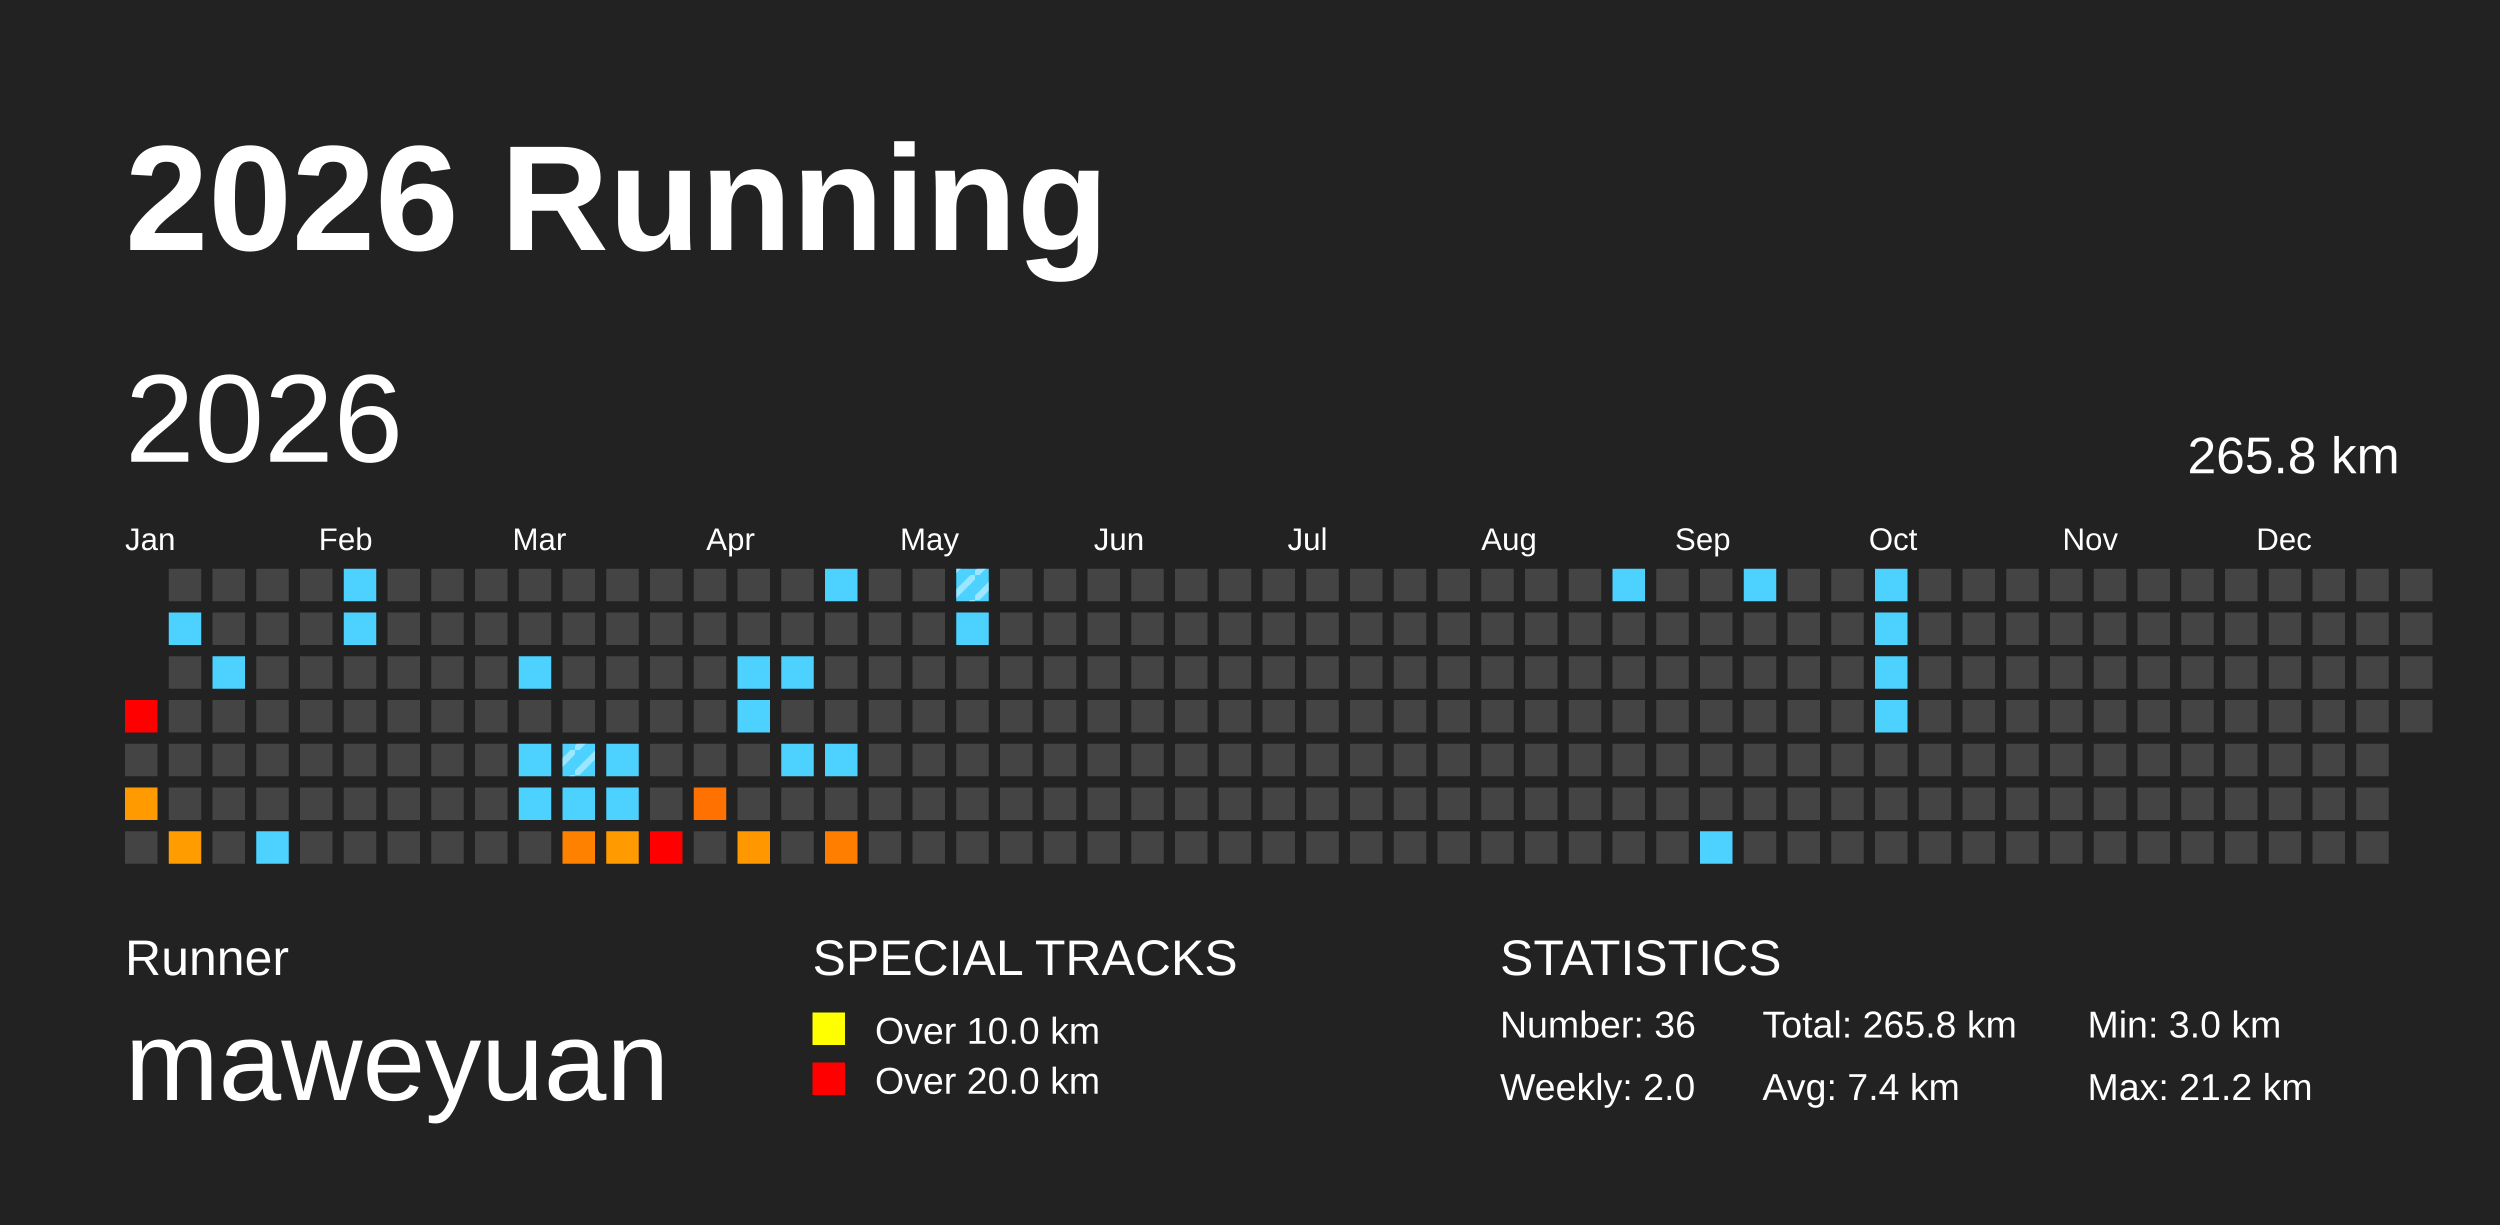
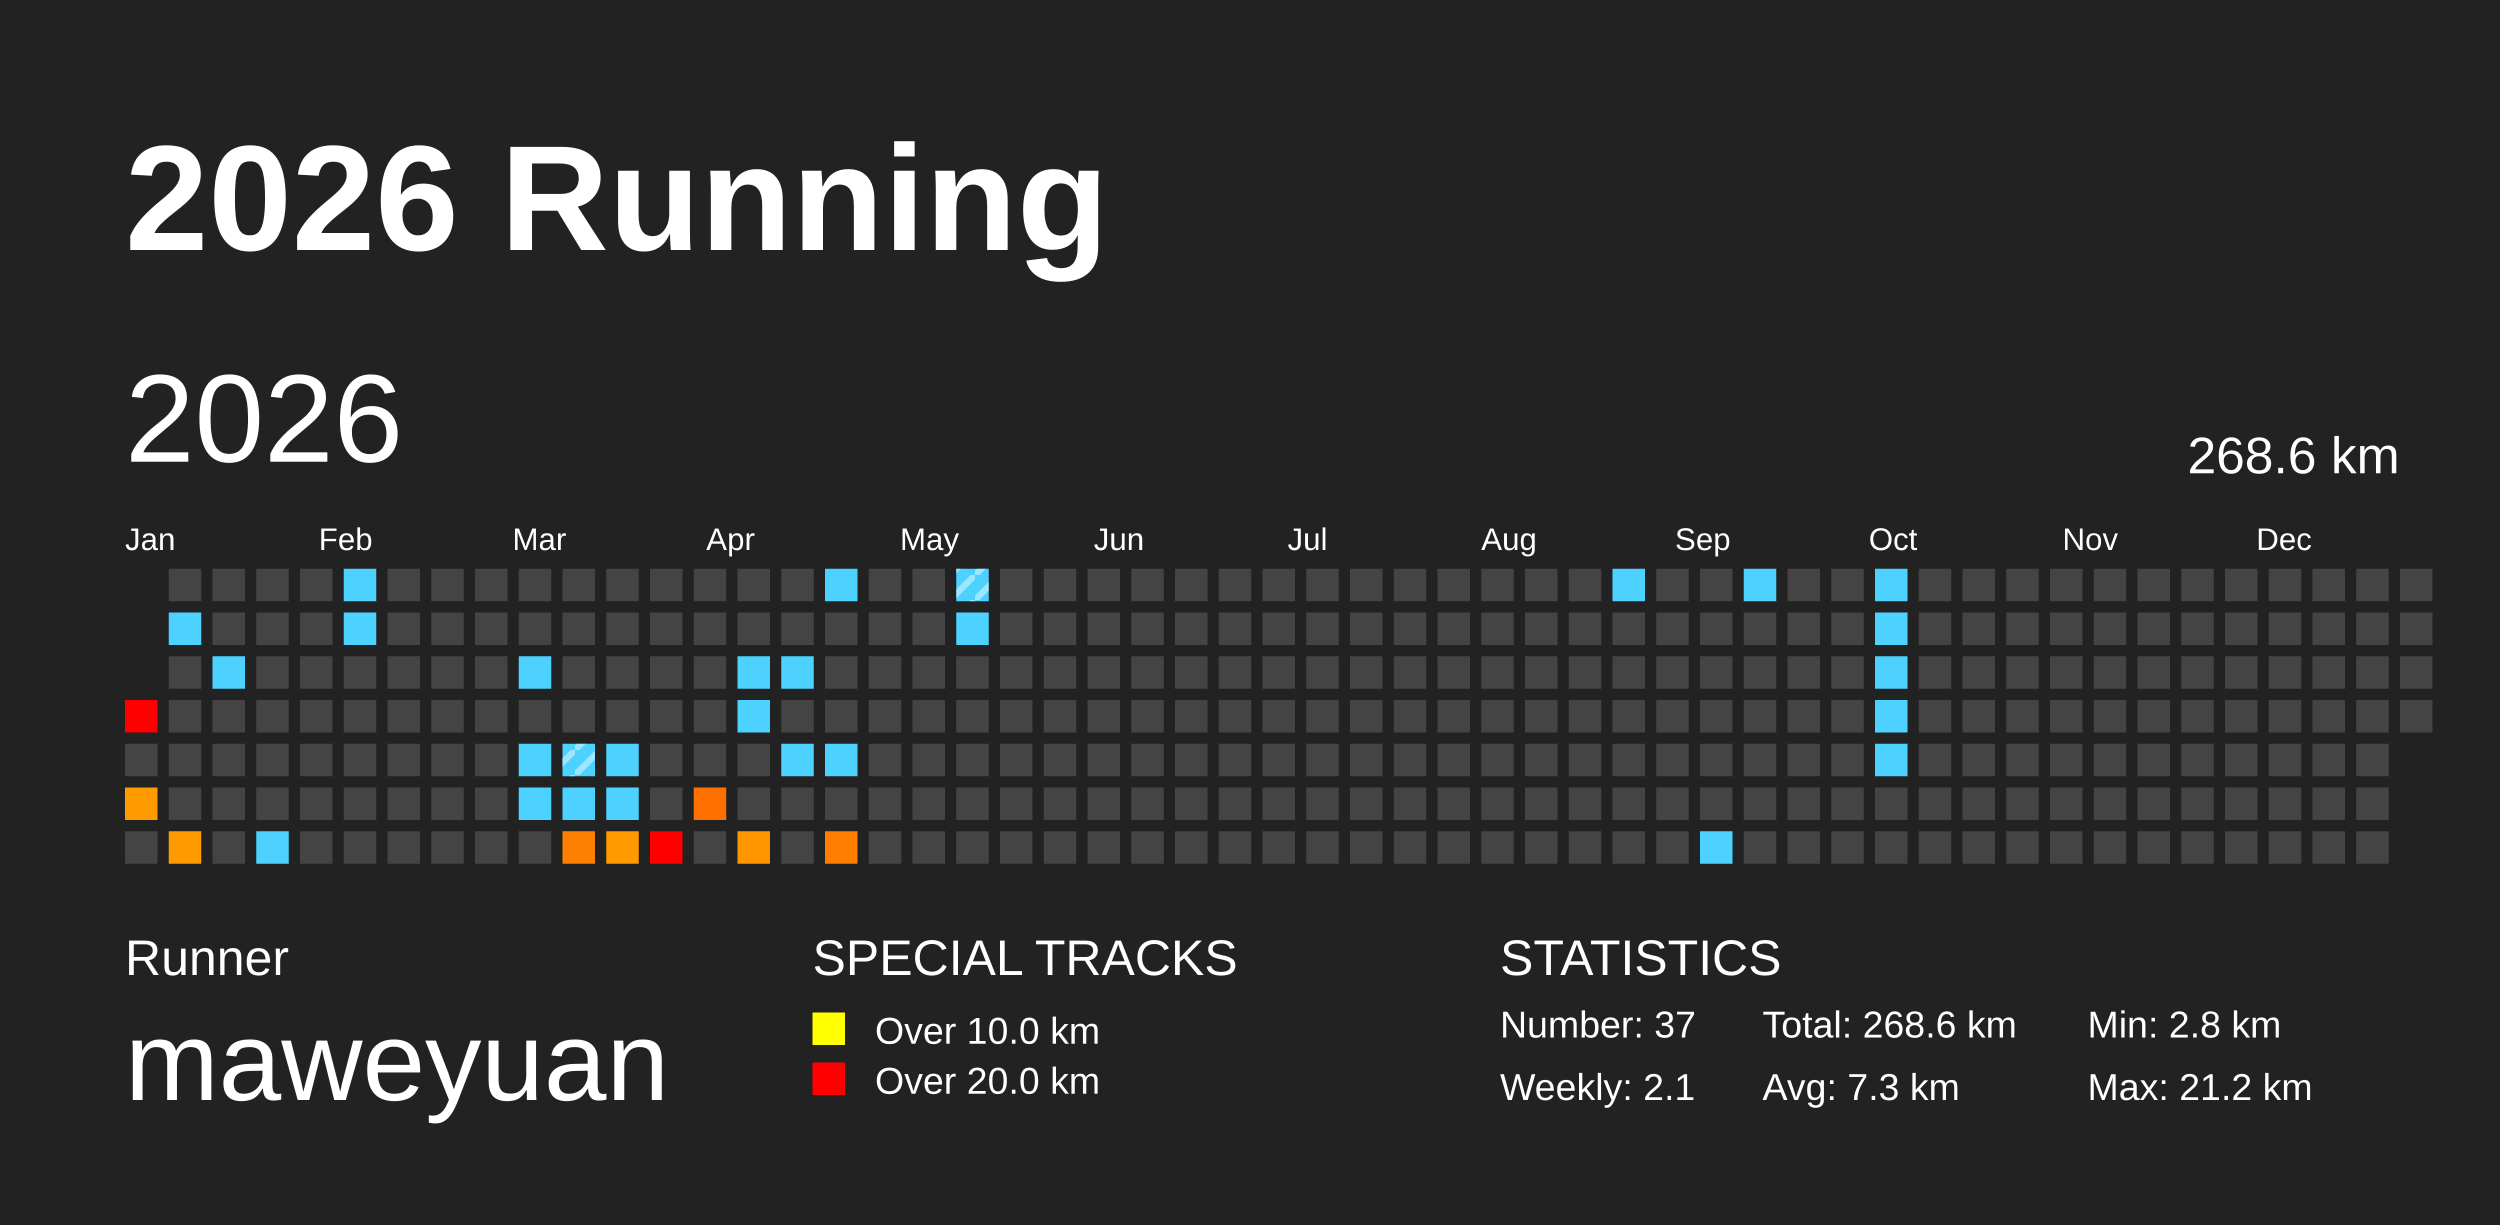
<svg xmlns="http://www.w3.org/2000/svg" baseProfile="full" height="98mm" version="1.1" viewBox="0,0,200,98" width="200mm">
  <defs>
    <pattern height="2" id="indoor-stripe" patternUnits="userSpaceOnUse" width="2">
      <line stroke="white" stroke-opacity="0.45" stroke-width="0.5" x1="0" x2="2" y1="2" y2="0" />
    </pattern>
  </defs>
  <rect fill="#222222" height="98" width="200" x="0" y="0" />
  <text fill="#FFFFFF" style="font-size:12px; font-family:Arial; font-weight:bold;" x="10" y="20">2026 Running</text>
  <text fill="#FFFFFF" style="font-size:4px; font-family:Arial" x="10" y="78">Runner</text>
  <text fill="#FFFFFF" style="font-size:9px; font-family:Arial" x="10" y="88">maweyuan</text>
  <text fill="#FFFFFF" style="font-size:4px; font-family:Arial" x="65" y="78">SPECIAL TRACKS</text>
  <rect fill="yellow" height="2.6" width="2.6" x="65" y="81" />
  <text fill="#FFFFFF" style="font-size:3px; font-family:Arial" x="70" y="83.5">Over 10.0 km</text>
  <rect fill="red" height="2.6" width="2.6" x="65" y="85" />
  <text fill="#FFFFFF" style="font-size:3px; font-family:Arial" x="70" y="87.5">Over 20.0 km</text>
  <text fill="#FFFFFF" style="font-size:4px; font-family:Arial" x="120" y="78">STATISTICS</text>
-   <text fill="#FFFFFF" style="font-size:3px; font-family:Arial" x="120" y="83">Number: 36</text>
-   <text fill="#FFFFFF" style="font-size:3px; font-family:Arial" x="120" y="88">Weekly: 2.0</text>
-   <text fill="#FFFFFF" style="font-size:3px; font-family:Arial" x="141" y="83">Total: 265.8 km</text>
-   <text fill="#FFFFFF" style="font-size:3px; font-family:Arial" x="141" y="88">Avg: 7.4 km</text>
-   <text fill="#FFFFFF" style="font-size:3px; font-family:Arial" x="167" y="83">Min: 3.0 km</text>
+   <text fill="#FFFFFF" style="font-size:3px; font-family:Arial" x="120" y="83">Number: 37</text>
+   <text fill="#FFFFFF" style="font-size:3px; font-family:Arial" x="120" y="88">Weekly: 2.1</text>
+   <text fill="#FFFFFF" style="font-size:3px; font-family:Arial" x="141" y="83">Total: 268.6 km</text>
+   <text fill="#FFFFFF" style="font-size:3px; font-family:Arial" x="141" y="88">Avg: 7.3 km</text>
+   <text fill="#FFFFFF" style="font-size:3px; font-family:Arial" x="167" y="83">Min: 2.8 km</text>
  <text fill="#FFFFFF" style="font-size:3px; font-family:Arial" x="167" y="88">Max: 21.2 km</text>
  <text dominant-baseline="hanging" fill="#FFFFFF" style="font-size:10.0px; font-family:Arial;" x="10" y="30">2026</text>
-   <text dominant-baseline="hanging" fill="#FFFFFF" style="font-size:4.125px; font-family:Arial;" x="175" y="35">265.8 km</text>
+   <text dominant-baseline="hanging" fill="#FFFFFF" style="font-size:4.125px; font-family:Arial;" x="175" y="35">268.6 km</text>
  <text fill="#FFFFFF" style="font-size:2.5px; font-family:Arial" x="10.0" y="44">Jan</text>
  <text fill="#FFFFFF" style="font-size:2.5px; font-family:Arial" x="25.5" y="44">Feb</text>
  <text fill="#FFFFFF" style="font-size:2.5px; font-family:Arial" x="41.0" y="44">Mar</text>
  <text fill="#FFFFFF" style="font-size:2.5px; font-family:Arial" x="56.5" y="44">Apr</text>
  <text fill="#FFFFFF" style="font-size:2.5px; font-family:Arial" x="72.0" y="44">May</text>
  <text fill="#FFFFFF" style="font-size:2.5px; font-family:Arial" x="87.5" y="44">Jun</text>
  <text fill="#FFFFFF" style="font-size:2.5px; font-family:Arial" x="103.0" y="44">Jul</text>
  <text fill="#FFFFFF" style="font-size:2.5px; font-family:Arial" x="118.5" y="44">Aug</text>
  <text fill="#FFFFFF" style="font-size:2.5px; font-family:Arial" x="134.0" y="44">Sep</text>
  <text fill="#FFFFFF" style="font-size:2.5px; font-family:Arial" x="149.5" y="44">Oct</text>
  <text fill="#FFFFFF" style="font-size:2.5px; font-family:Arial" x="165.0" y="44">Nov</text>
  <text fill="#FFFFFF" style="font-size:2.5px; font-family:Arial" x="180.5" y="44">Dec</text>
  <rect fill="red" height="2.6" width="2.6" x="10.0" y="56.0" />
  <rect fill="#444444" height="2.6" width="2.6" x="10.0" y="59.5" />
-   <rect fill="#ff9b00" height="2.6" width="2.6" x="10.0" y="63.0" />
+   <rect fill="#ff9a00" height="2.6" width="2.6" x="10.0" y="63.0" />
  <rect fill="#444444" height="2.6" width="2.6" x="10.0" y="66.5" />
  <rect fill="#444444" height="2.6" width="2.6" x="13.5" y="45.5" />
  <rect fill="#4dd2ff" height="2.6" width="2.6" x="13.5" y="49.0" />
  <rect fill="#444444" height="2.6" width="2.6" x="13.5" y="52.5" />
  <rect fill="#444444" height="2.6" width="2.6" x="13.5" y="56.0" />
  <rect fill="#444444" height="2.6" width="2.6" x="13.5" y="59.5" />
  <rect fill="#444444" height="2.6" width="2.6" x="13.5" y="63.0" />
-   <rect fill="#ff9c00" height="2.6" width="2.6" x="13.5" y="66.5" />
+   <rect fill="#ff9b00" height="2.6" width="2.6" x="13.5" y="66.5" />
  <rect fill="#444444" height="2.6" width="2.6" x="17.0" y="45.5" />
  <rect fill="#444444" height="2.6" width="2.6" x="17.0" y="49.0" />
  <rect fill="#4dd2ff" height="2.6" width="2.6" x="17.0" y="52.5" />
  <rect fill="#444444" height="2.6" width="2.6" x="17.0" y="56.0" />
  <rect fill="#444444" height="2.6" width="2.6" x="17.0" y="59.5" />
  <rect fill="#444444" height="2.6" width="2.6" x="17.0" y="63.0" />
  <rect fill="#444444" height="2.6" width="2.6" x="17.0" y="66.5" />
  <rect fill="#444444" height="2.6" width="2.6" x="20.5" y="45.5" />
  <rect fill="#444444" height="2.6" width="2.6" x="20.5" y="49.0" />
  <rect fill="#444444" height="2.6" width="2.6" x="20.5" y="52.5" />
  <rect fill="#444444" height="2.6" width="2.6" x="20.5" y="56.0" />
  <rect fill="#444444" height="2.6" width="2.6" x="20.5" y="59.5" />
  <rect fill="#444444" height="2.6" width="2.6" x="20.5" y="63.0" />
  <rect fill="#4dd2ff" height="2.6" width="2.6" x="20.5" y="66.5" />
  <rect fill="#444444" height="2.6" width="2.6" x="24.0" y="45.5" />
  <rect fill="#444444" height="2.6" width="2.6" x="24.0" y="49.0" />
  <rect fill="#444444" height="2.6" width="2.6" x="24.0" y="52.5" />
  <rect fill="#444444" height="2.6" width="2.6" x="24.0" y="56.0" />
  <rect fill="#444444" height="2.6" width="2.6" x="24.0" y="59.5" />
  <rect fill="#444444" height="2.6" width="2.6" x="24.0" y="63.0" />
  <rect fill="#444444" height="2.6" width="2.6" x="24.0" y="66.5" />
  <rect fill="#4dd2ff" height="2.6" width="2.6" x="27.5" y="45.5" />
  <rect fill="#4dd2ff" height="2.6" width="2.6" x="27.5" y="49.0" />
  <rect fill="#444444" height="2.6" width="2.6" x="27.5" y="52.5" />
  <rect fill="#444444" height="2.6" width="2.6" x="27.5" y="56.0" />
  <rect fill="#444444" height="2.6" width="2.6" x="27.5" y="59.5" />
  <rect fill="#444444" height="2.6" width="2.6" x="27.5" y="63.0" />
  <rect fill="#444444" height="2.6" width="2.6" x="27.5" y="66.5" />
  <rect fill="#444444" height="2.6" width="2.6" x="31.0" y="45.5" />
  <rect fill="#444444" height="2.6" width="2.6" x="31.0" y="49.0" />
  <rect fill="#444444" height="2.6" width="2.6" x="31.0" y="52.5" />
  <rect fill="#444444" height="2.6" width="2.6" x="31.0" y="56.0" />
  <rect fill="#444444" height="2.6" width="2.6" x="31.0" y="59.5" />
  <rect fill="#444444" height="2.6" width="2.6" x="31.0" y="63.0" />
  <rect fill="#444444" height="2.6" width="2.6" x="31.0" y="66.5" />
  <rect fill="#444444" height="2.6" width="2.6" x="34.5" y="45.5" />
  <rect fill="#444444" height="2.6" width="2.6" x="34.5" y="49.0" />
  <rect fill="#444444" height="2.6" width="2.6" x="34.5" y="52.5" />
  <rect fill="#444444" height="2.6" width="2.6" x="34.5" y="56.0" />
  <rect fill="#444444" height="2.6" width="2.6" x="34.5" y="59.5" />
  <rect fill="#444444" height="2.6" width="2.6" x="34.5" y="63.0" />
  <rect fill="#444444" height="2.6" width="2.6" x="34.5" y="66.5" />
  <rect fill="#444444" height="2.6" width="2.6" x="38.0" y="45.5" />
  <rect fill="#444444" height="2.6" width="2.6" x="38.0" y="49.0" />
  <rect fill="#444444" height="2.6" width="2.6" x="38.0" y="52.5" />
  <rect fill="#444444" height="2.6" width="2.6" x="38.0" y="56.0" />
  <rect fill="#444444" height="2.6" width="2.6" x="38.0" y="59.5" />
  <rect fill="#444444" height="2.6" width="2.6" x="38.0" y="63.0" />
  <rect fill="#444444" height="2.6" width="2.6" x="38.0" y="66.5" />
  <rect fill="#444444" height="2.6" width="2.6" x="41.5" y="45.5" />
  <rect fill="#444444" height="2.6" width="2.6" x="41.5" y="49.0" />
  <rect fill="#4dd2ff" height="2.6" width="2.6" x="41.5" y="52.5" />
  <rect fill="#444444" height="2.6" width="2.6" x="41.5" y="56.0" />
  <rect fill="#4dd2ff" height="2.6" width="2.6" x="41.5" y="59.5" />
  <rect fill="#4dd2ff" height="2.6" width="2.6" x="41.5" y="63.0" />
  <rect fill="#444444" height="2.6" width="2.6" x="41.5" y="66.5" />
  <rect fill="#444444" height="2.6" width="2.6" x="45.0" y="45.5" />
  <rect fill="#444444" height="2.6" width="2.6" x="45.0" y="49.0" />
  <rect fill="#444444" height="2.6" width="2.6" x="45.0" y="52.5" />
  <rect fill="#444444" height="2.6" width="2.6" x="45.0" y="56.0" />
  <rect fill="#4dd2ff" height="2.6" width="2.6" x="45.0" y="59.5" />
  <rect fill="url(#indoor-stripe)" height="2.6" style="pointer-events: none;" width="2.6" x="45.0" y="59.5" />
  <rect fill="#4dd2ff" height="2.6" width="2.6" x="45.0" y="63.0" />
-   <rect fill="#ff8100" height="2.6" width="2.6" x="45.0" y="66.5" />
+   <rect fill="#ff8000" height="2.6" width="2.6" x="45.0" y="66.5" />
  <rect fill="#444444" height="2.6" width="2.6" x="48.5" y="45.5" />
  <rect fill="#444444" height="2.6" width="2.6" x="48.5" y="49.0" />
  <rect fill="#444444" height="2.6" width="2.6" x="48.5" y="52.5" />
  <rect fill="#444444" height="2.6" width="2.6" x="48.5" y="56.0" />
  <rect fill="#4dd2ff" height="2.6" width="2.6" x="48.5" y="59.5" />
  <rect fill="#4dd2ff" height="2.6" width="2.6" x="48.5" y="63.0" />
-   <rect fill="#ff9b00" height="2.6" width="2.6" x="48.5" y="66.5" />
+   <rect fill="#ff9a00" height="2.6" width="2.6" x="48.5" y="66.5" />
  <rect fill="#444444" height="2.6" width="2.6" x="52.0" y="45.5" />
  <rect fill="#444444" height="2.6" width="2.6" x="52.0" y="49.0" />
  <rect fill="#444444" height="2.6" width="2.6" x="52.0" y="52.5" />
  <rect fill="#444444" height="2.6" width="2.6" x="52.0" y="56.0" />
  <rect fill="#444444" height="2.6" width="2.6" x="52.0" y="59.5" />
  <rect fill="#444444" height="2.6" width="2.6" x="52.0" y="63.0" />
  <rect fill="red" height="2.6" width="2.6" x="52.0" y="66.5" />
  <rect fill="#444444" height="2.6" width="2.6" x="55.5" y="45.5" />
  <rect fill="#444444" height="2.6" width="2.6" x="55.5" y="49.0" />
  <rect fill="#444444" height="2.6" width="2.6" x="55.5" y="52.5" />
  <rect fill="#444444" height="2.6" width="2.6" x="55.5" y="56.0" />
  <rect fill="#444444" height="2.6" width="2.6" x="55.5" y="59.5" />
-   <rect fill="#ff7100" height="2.6" width="2.6" x="55.5" y="63.0" />
+   <rect fill="#ff7000" height="2.6" width="2.6" x="55.5" y="63.0" />
  <rect fill="#444444" height="2.6" width="2.6" x="55.5" y="66.5" />
  <rect fill="#444444" height="2.6" width="2.6" x="59.0" y="45.5" />
  <rect fill="#444444" height="2.6" width="2.6" x="59.0" y="49.0" />
  <rect fill="#4dd2ff" height="2.6" width="2.6" x="59.0" y="52.5" />
  <rect fill="#4dd2ff" height="2.6" width="2.6" x="59.0" y="56.0" />
  <rect fill="#444444" height="2.6" width="2.6" x="59.0" y="59.5" />
  <rect fill="#444444" height="2.6" width="2.6" x="59.0" y="63.0" />
-   <rect fill="#ff9700" height="2.6" width="2.6" x="59.0" y="66.5" />
+   <rect fill="#ff9600" height="2.6" width="2.6" x="59.0" y="66.5" />
  <rect fill="#444444" height="2.6" width="2.6" x="62.5" y="45.5" />
  <rect fill="#444444" height="2.6" width="2.6" x="62.5" y="49.0" />
  <rect fill="#4dd2ff" height="2.6" width="2.6" x="62.5" y="52.5" />
  <rect fill="#444444" height="2.6" width="2.6" x="62.5" y="56.0" />
  <rect fill="#4dd2ff" height="2.6" width="2.6" x="62.5" y="59.5" />
  <rect fill="#444444" height="2.6" width="2.6" x="62.5" y="63.0" />
  <rect fill="#444444" height="2.6" width="2.6" x="62.5" y="66.5" />
  <rect fill="#4dd2ff" height="2.6" width="2.6" x="66.0" y="45.5" />
  <rect fill="#444444" height="2.6" width="2.6" x="66.0" y="49.0" />
  <rect fill="#444444" height="2.6" width="2.6" x="66.0" y="52.5" />
  <rect fill="#444444" height="2.6" width="2.6" x="66.0" y="56.0" />
  <rect fill="#4dd2ff" height="2.6" width="2.6" x="66.0" y="59.5" />
  <rect fill="#444444" height="2.6" width="2.6" x="66.0" y="63.0" />
-   <rect fill="#ff7e00" height="2.6" width="2.6" x="66.0" y="66.5" />
+   <rect fill="#ff7d00" height="2.6" width="2.6" x="66.0" y="66.5" />
  <rect fill="#444444" height="2.6" width="2.6" x="69.5" y="45.5" />
  <rect fill="#444444" height="2.6" width="2.6" x="69.5" y="49.0" />
  <rect fill="#444444" height="2.6" width="2.6" x="69.5" y="52.5" />
  <rect fill="#444444" height="2.6" width="2.6" x="69.5" y="56.0" />
  <rect fill="#444444" height="2.6" width="2.6" x="69.5" y="59.5" />
  <rect fill="#444444" height="2.6" width="2.6" x="69.5" y="63.0" />
  <rect fill="#444444" height="2.6" width="2.6" x="69.5" y="66.5" />
  <rect fill="#444444" height="2.6" width="2.6" x="73.0" y="45.5" />
  <rect fill="#444444" height="2.6" width="2.6" x="73.0" y="49.0" />
  <rect fill="#444444" height="2.6" width="2.6" x="73.0" y="52.5" />
  <rect fill="#444444" height="2.6" width="2.6" x="73.0" y="56.0" />
  <rect fill="#444444" height="2.6" width="2.6" x="73.0" y="59.5" />
  <rect fill="#444444" height="2.6" width="2.6" x="73.0" y="63.0" />
  <rect fill="#444444" height="2.6" width="2.6" x="73.0" y="66.5" />
  <rect fill="#4dd2ff" height="2.6" width="2.6" x="76.5" y="45.5" />
  <rect fill="url(#indoor-stripe)" height="2.6" style="pointer-events: none;" width="2.6" x="76.5" y="45.5" />
  <rect fill="#4dd2ff" height="2.6" width="2.6" x="76.5" y="49.0" />
  <rect fill="#444444" height="2.6" width="2.6" x="76.5" y="52.5" />
  <rect fill="#444444" height="2.6" width="2.6" x="76.5" y="56.0" />
  <rect fill="#444444" height="2.6" width="2.6" x="76.5" y="59.5" />
  <rect fill="#444444" height="2.6" width="2.6" x="76.5" y="63.0" />
  <rect fill="#444444" height="2.6" width="2.6" x="76.5" y="66.5" />
  <rect fill="#444444" height="2.6" width="2.6" x="80.0" y="45.5" />
  <rect fill="#444444" height="2.6" width="2.6" x="80.0" y="49.0" />
  <rect fill="#444444" height="2.6" width="2.6" x="80.0" y="52.5" />
  <rect fill="#444444" height="2.6" width="2.6" x="80.0" y="56.0" />
  <rect fill="#444444" height="2.6" width="2.6" x="80.0" y="59.5" />
  <rect fill="#444444" height="2.6" width="2.6" x="80.0" y="63.0" />
  <rect fill="#444444" height="2.6" width="2.6" x="80.0" y="66.5" />
  <rect fill="#444444" height="2.6" width="2.6" x="83.5" y="45.5" />
  <rect fill="#444444" height="2.6" width="2.6" x="83.5" y="49.0" />
  <rect fill="#444444" height="2.6" width="2.6" x="83.5" y="52.5" />
  <rect fill="#444444" height="2.6" width="2.6" x="83.5" y="56.0" />
  <rect fill="#444444" height="2.6" width="2.6" x="83.5" y="59.5" />
  <rect fill="#444444" height="2.6" width="2.6" x="83.5" y="63.0" />
  <rect fill="#444444" height="2.6" width="2.6" x="83.5" y="66.5" />
  <rect fill="#444444" height="2.6" width="2.6" x="87.0" y="45.5" />
  <rect fill="#444444" height="2.6" width="2.6" x="87.0" y="49.0" />
  <rect fill="#444444" height="2.6" width="2.6" x="87.0" y="52.5" />
  <rect fill="#444444" height="2.6" width="2.6" x="87.0" y="56.0" />
  <rect fill="#444444" height="2.6" width="2.6" x="87.0" y="59.5" />
  <rect fill="#444444" height="2.6" width="2.6" x="87.0" y="63.0" />
  <rect fill="#444444" height="2.6" width="2.6" x="87.0" y="66.5" />
  <rect fill="#444444" height="2.6" width="2.6" x="90.5" y="45.5" />
  <rect fill="#444444" height="2.6" width="2.6" x="90.5" y="49.0" />
  <rect fill="#444444" height="2.6" width="2.6" x="90.5" y="52.5" />
  <rect fill="#444444" height="2.6" width="2.6" x="90.5" y="56.0" />
  <rect fill="#444444" height="2.6" width="2.6" x="90.5" y="59.5" />
  <rect fill="#444444" height="2.6" width="2.6" x="90.5" y="63.0" />
  <rect fill="#444444" height="2.6" width="2.6" x="90.5" y="66.5" />
  <rect fill="#444444" height="2.6" width="2.6" x="94.0" y="45.5" />
  <rect fill="#444444" height="2.6" width="2.6" x="94.0" y="49.0" />
  <rect fill="#444444" height="2.6" width="2.6" x="94.0" y="52.5" />
  <rect fill="#444444" height="2.6" width="2.6" x="94.0" y="56.0" />
  <rect fill="#444444" height="2.6" width="2.6" x="94.0" y="59.5" />
  <rect fill="#444444" height="2.6" width="2.6" x="94.0" y="63.0" />
  <rect fill="#444444" height="2.6" width="2.6" x="94.0" y="66.5" />
  <rect fill="#444444" height="2.6" width="2.6" x="97.5" y="45.5" />
  <rect fill="#444444" height="2.6" width="2.6" x="97.5" y="49.0" />
  <rect fill="#444444" height="2.6" width="2.6" x="97.5" y="52.5" />
  <rect fill="#444444" height="2.6" width="2.6" x="97.5" y="56.0" />
  <rect fill="#444444" height="2.6" width="2.6" x="97.5" y="59.5" />
  <rect fill="#444444" height="2.6" width="2.6" x="97.5" y="63.0" />
  <rect fill="#444444" height="2.6" width="2.6" x="97.5" y="66.5" />
  <rect fill="#444444" height="2.6" width="2.6" x="101.0" y="45.5" />
  <rect fill="#444444" height="2.6" width="2.6" x="101.0" y="49.0" />
  <rect fill="#444444" height="2.6" width="2.6" x="101.0" y="52.5" />
  <rect fill="#444444" height="2.6" width="2.6" x="101.0" y="56.0" />
  <rect fill="#444444" height="2.6" width="2.6" x="101.0" y="59.5" />
  <rect fill="#444444" height="2.6" width="2.6" x="101.0" y="63.0" />
  <rect fill="#444444" height="2.6" width="2.6" x="101.0" y="66.5" />
  <rect fill="#444444" height="2.6" width="2.6" x="104.5" y="45.5" />
  <rect fill="#444444" height="2.6" width="2.6" x="104.5" y="49.0" />
  <rect fill="#444444" height="2.6" width="2.6" x="104.5" y="52.5" />
  <rect fill="#444444" height="2.6" width="2.6" x="104.5" y="56.0" />
  <rect fill="#444444" height="2.6" width="2.6" x="104.5" y="59.5" />
  <rect fill="#444444" height="2.6" width="2.6" x="104.5" y="63.0" />
  <rect fill="#444444" height="2.6" width="2.6" x="104.5" y="66.5" />
  <rect fill="#444444" height="2.6" width="2.6" x="108.0" y="45.5" />
  <rect fill="#444444" height="2.6" width="2.6" x="108.0" y="49.0" />
  <rect fill="#444444" height="2.6" width="2.6" x="108.0" y="52.5" />
  <rect fill="#444444" height="2.6" width="2.6" x="108.0" y="56.0" />
  <rect fill="#444444" height="2.6" width="2.6" x="108.0" y="59.5" />
  <rect fill="#444444" height="2.6" width="2.6" x="108.0" y="63.0" />
  <rect fill="#444444" height="2.6" width="2.6" x="108.0" y="66.5" />
  <rect fill="#444444" height="2.6" width="2.6" x="111.5" y="45.5" />
  <rect fill="#444444" height="2.6" width="2.6" x="111.5" y="49.0" />
  <rect fill="#444444" height="2.6" width="2.6" x="111.5" y="52.5" />
  <rect fill="#444444" height="2.6" width="2.6" x="111.5" y="56.0" />
  <rect fill="#444444" height="2.6" width="2.6" x="111.5" y="59.5" />
  <rect fill="#444444" height="2.6" width="2.6" x="111.5" y="63.0" />
  <rect fill="#444444" height="2.6" width="2.6" x="111.5" y="66.5" />
  <rect fill="#444444" height="2.6" width="2.6" x="115.0" y="45.5" />
  <rect fill="#444444" height="2.6" width="2.6" x="115.0" y="49.0" />
  <rect fill="#444444" height="2.6" width="2.6" x="115.0" y="52.5" />
  <rect fill="#444444" height="2.6" width="2.6" x="115.0" y="56.0" />
  <rect fill="#444444" height="2.6" width="2.6" x="115.0" y="59.5" />
  <rect fill="#444444" height="2.6" width="2.6" x="115.0" y="63.0" />
  <rect fill="#444444" height="2.6" width="2.6" x="115.0" y="66.5" />
  <rect fill="#444444" height="2.6" width="2.6" x="118.5" y="45.5" />
  <rect fill="#444444" height="2.6" width="2.6" x="118.5" y="49.0" />
  <rect fill="#444444" height="2.6" width="2.6" x="118.5" y="52.5" />
  <rect fill="#444444" height="2.6" width="2.6" x="118.5" y="56.0" />
  <rect fill="#444444" height="2.6" width="2.6" x="118.5" y="59.5" />
  <rect fill="#444444" height="2.6" width="2.6" x="118.5" y="63.0" />
  <rect fill="#444444" height="2.6" width="2.6" x="118.5" y="66.5" />
  <rect fill="#444444" height="2.6" width="2.6" x="122.0" y="45.5" />
  <rect fill="#444444" height="2.6" width="2.6" x="122.0" y="49.0" />
  <rect fill="#444444" height="2.6" width="2.6" x="122.0" y="52.5" />
  <rect fill="#444444" height="2.6" width="2.6" x="122.0" y="56.0" />
  <rect fill="#444444" height="2.6" width="2.6" x="122.0" y="59.5" />
  <rect fill="#444444" height="2.6" width="2.6" x="122.0" y="63.0" />
  <rect fill="#444444" height="2.6" width="2.6" x="122.0" y="66.5" />
  <rect fill="#444444" height="2.6" width="2.6" x="125.5" y="45.5" />
  <rect fill="#444444" height="2.6" width="2.6" x="125.5" y="49.0" />
  <rect fill="#444444" height="2.6" width="2.6" x="125.5" y="52.5" />
  <rect fill="#444444" height="2.6" width="2.6" x="125.5" y="56.0" />
  <rect fill="#444444" height="2.6" width="2.6" x="125.5" y="59.5" />
  <rect fill="#444444" height="2.6" width="2.6" x="125.5" y="63.0" />
  <rect fill="#444444" height="2.6" width="2.6" x="125.5" y="66.5" />
  <rect fill="#4dd2ff" height="2.6" width="2.6" x="129.0" y="45.5" />
  <rect fill="#444444" height="2.6" width="2.6" x="129.0" y="49.0" />
  <rect fill="#444444" height="2.6" width="2.6" x="129.0" y="52.5" />
  <rect fill="#444444" height="2.6" width="2.6" x="129.0" y="56.0" />
  <rect fill="#444444" height="2.6" width="2.6" x="129.0" y="59.5" />
  <rect fill="#444444" height="2.6" width="2.6" x="129.0" y="63.0" />
  <rect fill="#444444" height="2.6" width="2.6" x="129.0" y="66.5" />
  <rect fill="#444444" height="2.6" width="2.6" x="132.5" y="45.5" />
  <rect fill="#444444" height="2.6" width="2.6" x="132.5" y="49.0" />
  <rect fill="#444444" height="2.6" width="2.6" x="132.5" y="52.5" />
  <rect fill="#444444" height="2.6" width="2.6" x="132.5" y="56.0" />
  <rect fill="#444444" height="2.6" width="2.6" x="132.5" y="59.5" />
  <rect fill="#444444" height="2.6" width="2.6" x="132.5" y="63.0" />
  <rect fill="#444444" height="2.6" width="2.6" x="132.5" y="66.5" />
  <rect fill="#444444" height="2.6" width="2.6" x="136.0" y="45.5" />
  <rect fill="#444444" height="2.6" width="2.6" x="136.0" y="49.0" />
  <rect fill="#444444" height="2.6" width="2.6" x="136.0" y="52.5" />
  <rect fill="#444444" height="2.6" width="2.6" x="136.0" y="56.0" />
  <rect fill="#444444" height="2.6" width="2.6" x="136.0" y="59.5" />
  <rect fill="#444444" height="2.6" width="2.6" x="136.0" y="63.0" />
  <rect fill="#4dd2ff" height="2.6" width="2.6" x="136.0" y="66.5" />
  <rect fill="#4dd2ff" height="2.6" width="2.6" x="139.5" y="45.5" />
  <rect fill="#444444" height="2.6" width="2.6" x="139.5" y="49.0" />
  <rect fill="#444444" height="2.6" width="2.6" x="139.5" y="52.5" />
  <rect fill="#444444" height="2.6" width="2.6" x="139.5" y="56.0" />
  <rect fill="#444444" height="2.6" width="2.6" x="139.5" y="59.5" />
  <rect fill="#444444" height="2.6" width="2.6" x="139.5" y="63.0" />
  <rect fill="#444444" height="2.6" width="2.6" x="139.5" y="66.5" />
  <rect fill="#444444" height="2.6" width="2.6" x="143.0" y="45.5" />
  <rect fill="#444444" height="2.6" width="2.6" x="143.0" y="49.0" />
  <rect fill="#444444" height="2.6" width="2.6" x="143.0" y="52.5" />
  <rect fill="#444444" height="2.6" width="2.6" x="143.0" y="56.0" />
  <rect fill="#444444" height="2.6" width="2.6" x="143.0" y="59.5" />
  <rect fill="#444444" height="2.6" width="2.6" x="143.0" y="63.0" />
  <rect fill="#444444" height="2.6" width="2.6" x="143.0" y="66.5" />
  <rect fill="#444444" height="2.6" width="2.6" x="146.5" y="45.5" />
  <rect fill="#444444" height="2.6" width="2.6" x="146.5" y="49.0" />
  <rect fill="#444444" height="2.6" width="2.6" x="146.5" y="52.5" />
  <rect fill="#444444" height="2.6" width="2.6" x="146.5" y="56.0" />
  <rect fill="#444444" height="2.6" width="2.6" x="146.5" y="59.5" />
  <rect fill="#444444" height="2.6" width="2.6" x="146.5" y="63.0" />
  <rect fill="#444444" height="2.6" width="2.6" x="146.5" y="66.5" />
  <rect fill="#4dd2ff" height="2.6" width="2.6" x="150.0" y="45.5" />
  <rect fill="#4dd2ff" height="2.6" width="2.6" x="150.0" y="49.0" />
  <rect fill="#4dd2ff" height="2.6" width="2.6" x="150.0" y="52.5" />
  <rect fill="#4dd2ff" height="2.6" width="2.6" x="150.0" y="56.0" />
-   <rect fill="#444444" height="2.6" width="2.6" x="150.0" y="59.5" />
+   <rect fill="#4dd2ff" height="2.6" width="2.6" x="150.0" y="59.5" />
  <rect fill="#444444" height="2.6" width="2.6" x="150.0" y="63.0" />
  <rect fill="#444444" height="2.6" width="2.6" x="150.0" y="66.5" />
  <rect fill="#444444" height="2.6" width="2.6" x="153.5" y="45.5" />
  <rect fill="#444444" height="2.6" width="2.6" x="153.5" y="49.0" />
  <rect fill="#444444" height="2.6" width="2.6" x="153.5" y="52.5" />
  <rect fill="#444444" height="2.6" width="2.6" x="153.5" y="56.0" />
  <rect fill="#444444" height="2.6" width="2.6" x="153.5" y="59.5" />
  <rect fill="#444444" height="2.6" width="2.6" x="153.5" y="63.0" />
  <rect fill="#444444" height="2.6" width="2.6" x="153.5" y="66.5" />
  <rect fill="#444444" height="2.6" width="2.6" x="157.0" y="45.5" />
  <rect fill="#444444" height="2.6" width="2.6" x="157.0" y="49.0" />
  <rect fill="#444444" height="2.6" width="2.6" x="157.0" y="52.5" />
  <rect fill="#444444" height="2.6" width="2.6" x="157.0" y="56.0" />
  <rect fill="#444444" height="2.6" width="2.6" x="157.0" y="59.5" />
  <rect fill="#444444" height="2.6" width="2.6" x="157.0" y="63.0" />
  <rect fill="#444444" height="2.6" width="2.6" x="157.0" y="66.5" />
  <rect fill="#444444" height="2.6" width="2.6" x="160.5" y="45.5" />
  <rect fill="#444444" height="2.6" width="2.6" x="160.5" y="49.0" />
  <rect fill="#444444" height="2.6" width="2.6" x="160.5" y="52.5" />
  <rect fill="#444444" height="2.6" width="2.6" x="160.5" y="56.0" />
  <rect fill="#444444" height="2.6" width="2.6" x="160.5" y="59.5" />
  <rect fill="#444444" height="2.6" width="2.6" x="160.5" y="63.0" />
  <rect fill="#444444" height="2.6" width="2.6" x="160.5" y="66.5" />
  <rect fill="#444444" height="2.6" width="2.6" x="164.0" y="45.5" />
  <rect fill="#444444" height="2.6" width="2.6" x="164.0" y="49.0" />
  <rect fill="#444444" height="2.6" width="2.6" x="164.0" y="52.5" />
  <rect fill="#444444" height="2.6" width="2.6" x="164.0" y="56.0" />
  <rect fill="#444444" height="2.6" width="2.6" x="164.0" y="59.5" />
  <rect fill="#444444" height="2.6" width="2.6" x="164.0" y="63.0" />
  <rect fill="#444444" height="2.6" width="2.6" x="164.0" y="66.5" />
  <rect fill="#444444" height="2.6" width="2.6" x="167.5" y="45.5" />
  <rect fill="#444444" height="2.6" width="2.6" x="167.5" y="49.0" />
  <rect fill="#444444" height="2.6" width="2.6" x="167.5" y="52.5" />
  <rect fill="#444444" height="2.6" width="2.6" x="167.5" y="56.0" />
  <rect fill="#444444" height="2.6" width="2.6" x="167.5" y="59.5" />
  <rect fill="#444444" height="2.6" width="2.6" x="167.5" y="63.0" />
  <rect fill="#444444" height="2.6" width="2.6" x="167.5" y="66.5" />
  <rect fill="#444444" height="2.6" width="2.6" x="171.0" y="45.5" />
  <rect fill="#444444" height="2.6" width="2.6" x="171.0" y="49.0" />
  <rect fill="#444444" height="2.6" width="2.6" x="171.0" y="52.5" />
  <rect fill="#444444" height="2.6" width="2.6" x="171.0" y="56.0" />
  <rect fill="#444444" height="2.6" width="2.6" x="171.0" y="59.5" />
  <rect fill="#444444" height="2.6" width="2.6" x="171.0" y="63.0" />
  <rect fill="#444444" height="2.6" width="2.6" x="171.0" y="66.5" />
  <rect fill="#444444" height="2.6" width="2.6" x="174.5" y="45.5" />
  <rect fill="#444444" height="2.6" width="2.6" x="174.5" y="49.0" />
  <rect fill="#444444" height="2.6" width="2.6" x="174.5" y="52.5" />
  <rect fill="#444444" height="2.6" width="2.6" x="174.5" y="56.0" />
  <rect fill="#444444" height="2.6" width="2.6" x="174.5" y="59.5" />
  <rect fill="#444444" height="2.6" width="2.6" x="174.5" y="63.0" />
  <rect fill="#444444" height="2.6" width="2.6" x="174.5" y="66.5" />
  <rect fill="#444444" height="2.6" width="2.6" x="178.0" y="45.5" />
  <rect fill="#444444" height="2.6" width="2.6" x="178.0" y="49.0" />
  <rect fill="#444444" height="2.6" width="2.6" x="178.0" y="52.5" />
  <rect fill="#444444" height="2.6" width="2.6" x="178.0" y="56.0" />
  <rect fill="#444444" height="2.6" width="2.6" x="178.0" y="59.5" />
  <rect fill="#444444" height="2.6" width="2.6" x="178.0" y="63.0" />
  <rect fill="#444444" height="2.6" width="2.6" x="178.0" y="66.5" />
  <rect fill="#444444" height="2.6" width="2.6" x="181.5" y="45.5" />
  <rect fill="#444444" height="2.6" width="2.6" x="181.5" y="49.0" />
  <rect fill="#444444" height="2.6" width="2.6" x="181.5" y="52.5" />
  <rect fill="#444444" height="2.6" width="2.6" x="181.5" y="56.0" />
  <rect fill="#444444" height="2.6" width="2.6" x="181.5" y="59.5" />
  <rect fill="#444444" height="2.6" width="2.6" x="181.5" y="63.0" />
  <rect fill="#444444" height="2.6" width="2.6" x="181.5" y="66.5" />
  <rect fill="#444444" height="2.6" width="2.6" x="185.0" y="45.5" />
  <rect fill="#444444" height="2.6" width="2.6" x="185.0" y="49.0" />
  <rect fill="#444444" height="2.6" width="2.6" x="185.0" y="52.5" />
  <rect fill="#444444" height="2.6" width="2.6" x="185.0" y="56.0" />
  <rect fill="#444444" height="2.6" width="2.6" x="185.0" y="59.5" />
  <rect fill="#444444" height="2.6" width="2.6" x="185.0" y="63.0" />
  <rect fill="#444444" height="2.6" width="2.6" x="185.0" y="66.5" />
  <rect fill="#444444" height="2.6" width="2.6" x="188.5" y="45.5" />
  <rect fill="#444444" height="2.6" width="2.6" x="188.5" y="49.0" />
  <rect fill="#444444" height="2.6" width="2.6" x="188.5" y="52.5" />
  <rect fill="#444444" height="2.6" width="2.6" x="188.5" y="56.0" />
  <rect fill="#444444" height="2.6" width="2.6" x="188.5" y="59.5" />
  <rect fill="#444444" height="2.6" width="2.6" x="188.5" y="63.0" />
  <rect fill="#444444" height="2.6" width="2.6" x="188.5" y="66.5" />
  <rect fill="#444444" height="2.6" width="2.6" x="192.0" y="45.5" />
  <rect fill="#444444" height="2.6" width="2.6" x="192.0" y="49.0" />
  <rect fill="#444444" height="2.6" width="2.6" x="192.0" y="52.5" />
  <rect fill="#444444" height="2.6" width="2.6" x="192.0" y="56.0" />
</svg>
